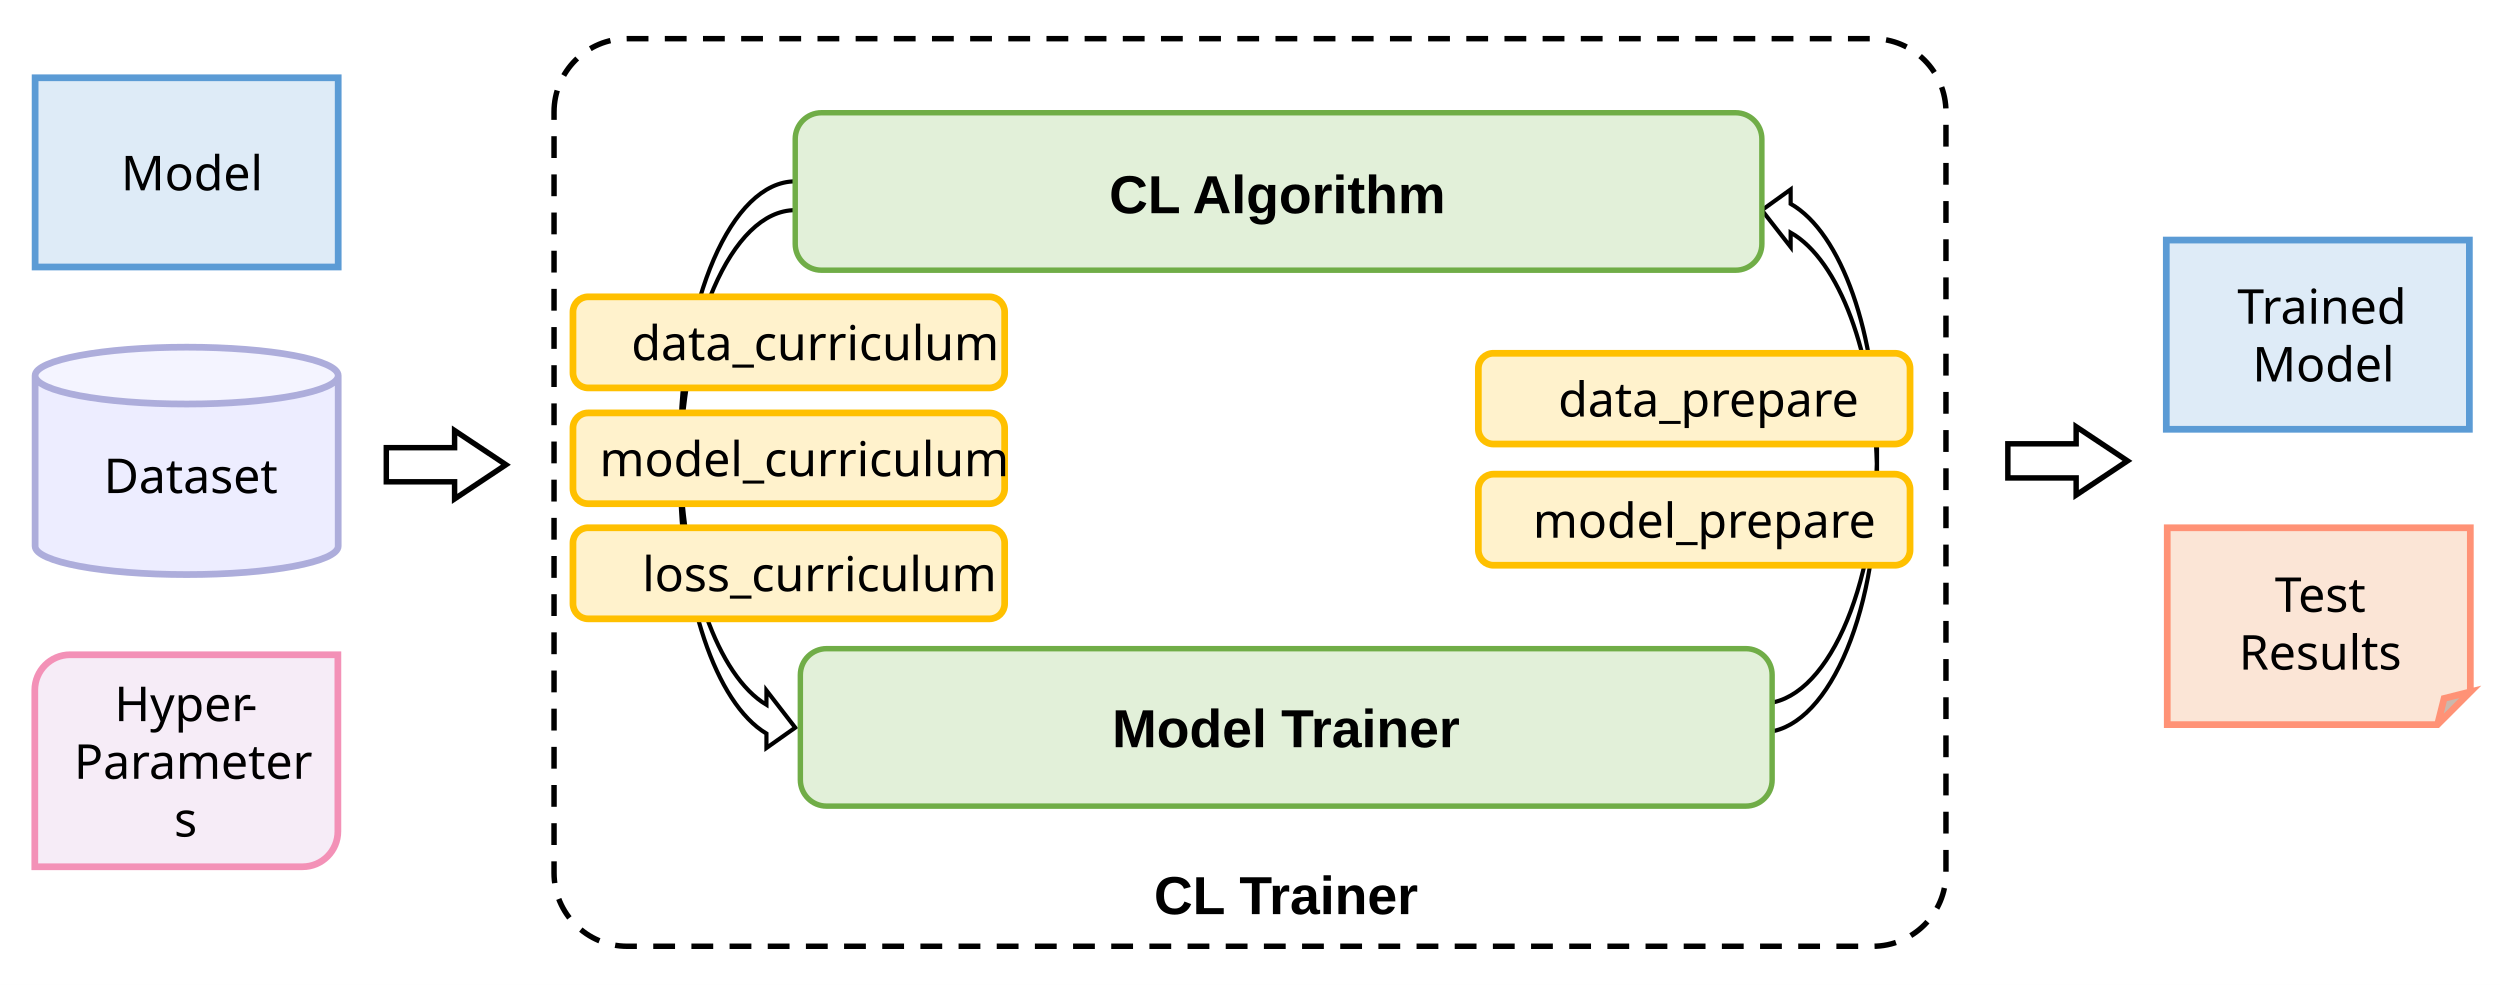
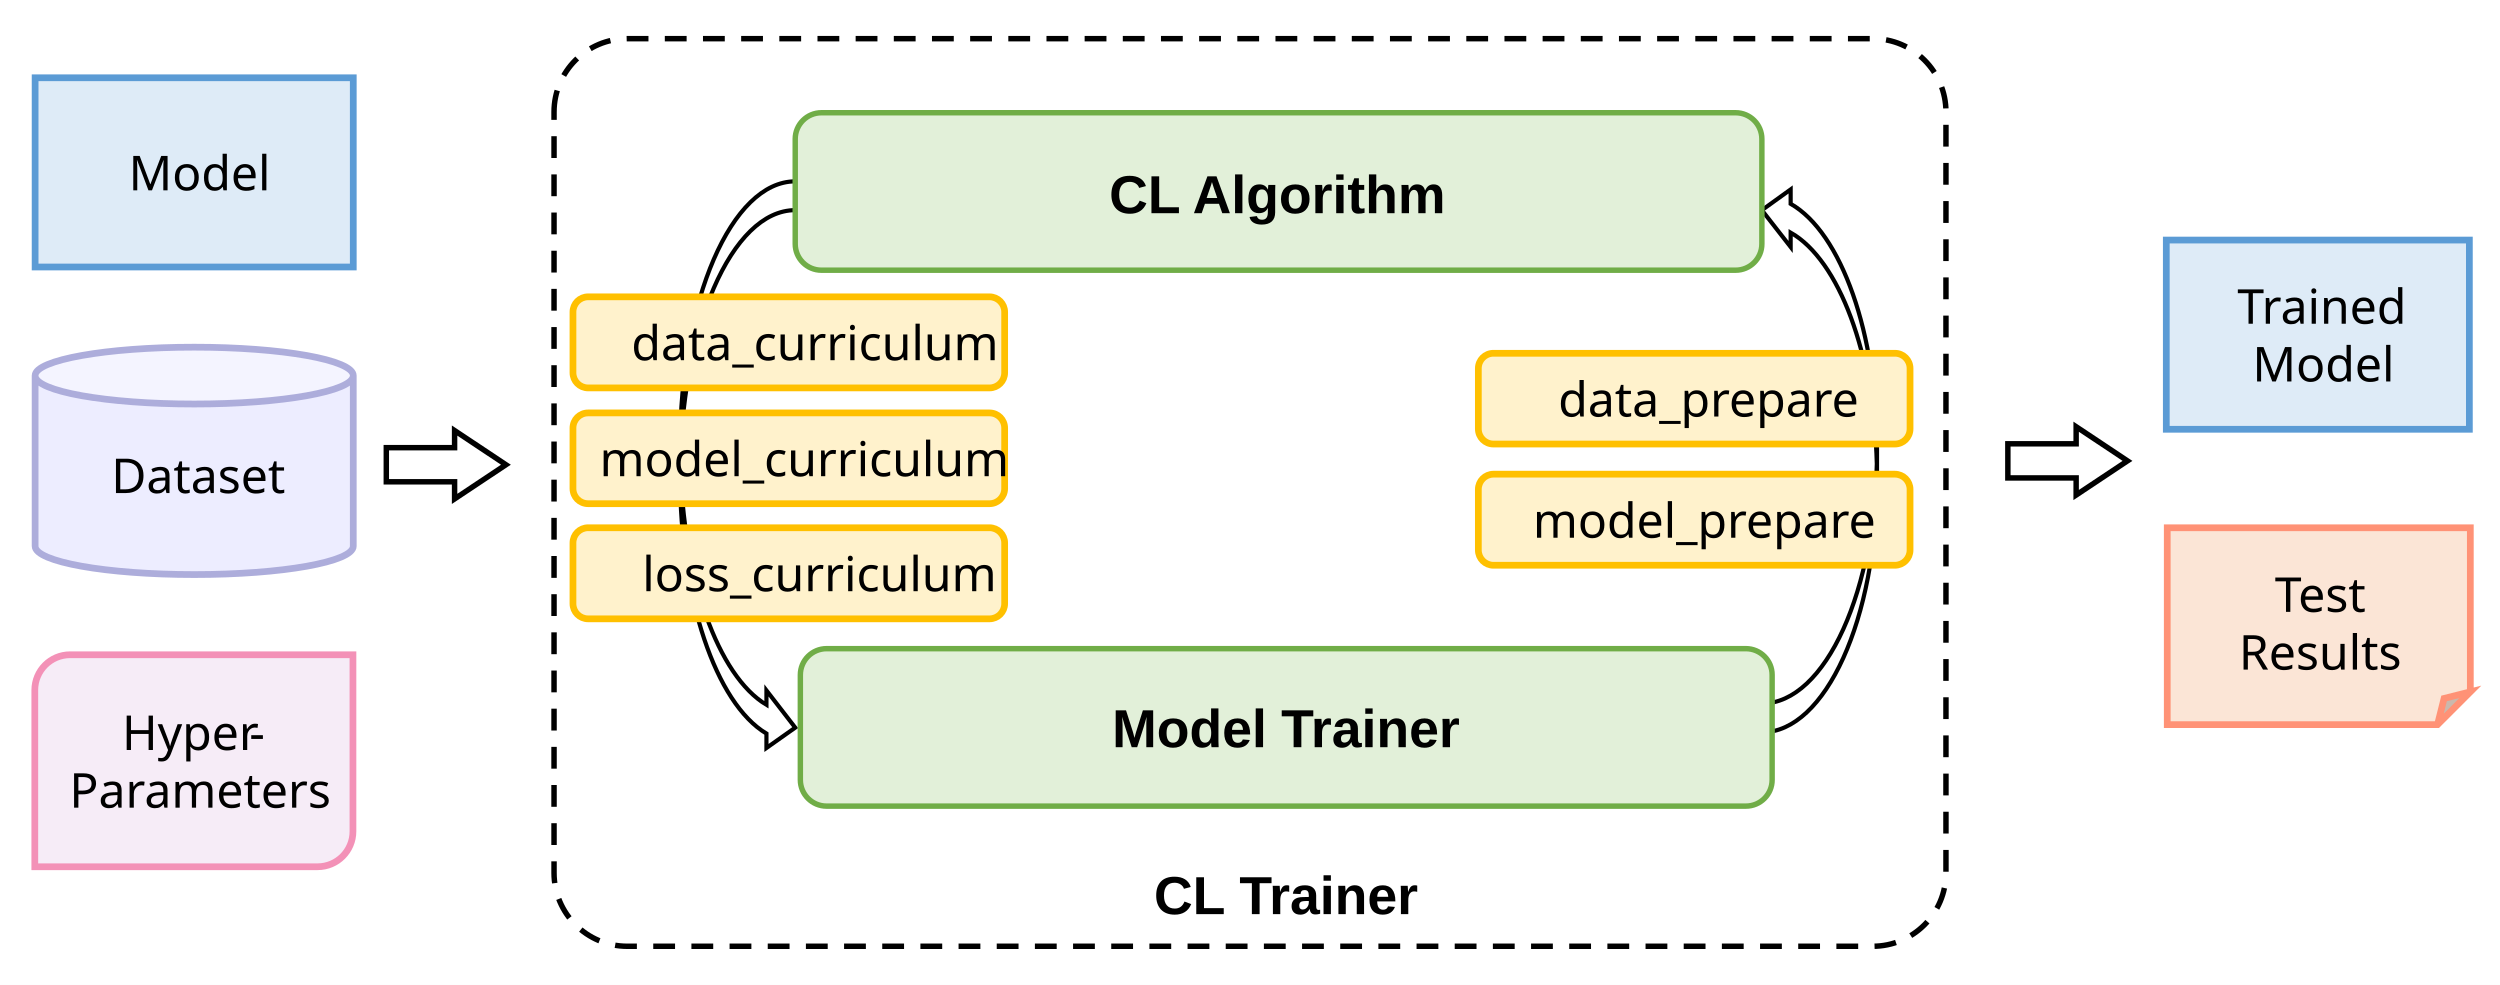
<svg xmlns="http://www.w3.org/2000/svg" viewBox="0 0 1247.2 491.36" height="491.36" width="1247.2" xml:space="preserve" id="svg2" version="1.1">
  <defs id="defs6">
    <clipPath id="clipPath18" clipPathUnits="userSpaceOnUse">
      <path style="clip-rule:evenodd" id="path16" d="M 0,6.1035e-5 H 935.4 V 368.52 H 0 Z" />
    </clipPath>
    <clipPath id="clipPath28" clipPathUnits="userSpaceOnUse">
      <path style="clip-rule:evenodd" id="path26" d="M 0,368.52 H 935.4 V -3.0518e-5 L 0,0" />
    </clipPath>
    <clipPath id="clipPath38" clipPathUnits="userSpaceOnUse">
      <path style="clip-rule:evenodd" id="path36" d="M 0,368.52 H 935.4 V 1.2207e-4 L 3.0518e-5,9.1553e-5" />
    </clipPath>
    <clipPath id="clipPath60" clipPathUnits="userSpaceOnUse">
      <path style="clip-rule:evenodd" id="path58" d="M 1.3939e-5,0 H 935.4 V 368.52 H 1.3939e-5 Z" />
    </clipPath>
    <clipPath id="clipPath78" clipPathUnits="userSpaceOnUse">
      <path style="clip-rule:evenodd" id="path76" d="M 1.3939e-5,0 H 935.4 V 368.52 H 1.3939e-5 Z" />
    </clipPath>
    <clipPath id="clipPath90" clipPathUnits="userSpaceOnUse">
      <path style="clip-rule:evenodd" id="path88" d="M 1.3939e-5,0 H 935.4 V 368.52 H 1.3939e-5 Z" />
    </clipPath>
    <clipPath id="clipPath102" clipPathUnits="userSpaceOnUse">
      <path style="clip-rule:evenodd" id="path100" d="M 1.3939e-5,0 H 935.4 V 368.52 H 1.3939e-5 Z" />
    </clipPath>
    <clipPath id="clipPath114" clipPathUnits="userSpaceOnUse">
      <path style="clip-rule:evenodd" id="path112" d="M 1.3939e-5,0 H 935.4 V 368.52 H 1.3939e-5 Z" />
    </clipPath>
    <clipPath id="clipPath126" clipPathUnits="userSpaceOnUse">
      <path style="clip-rule:evenodd" id="path124" d="M 1.3939e-5,0 H 935.4 V 368.52 H 1.3939e-5 Z" />
    </clipPath>
    <clipPath id="clipPath142" clipPathUnits="userSpaceOnUse">
      <path style="clip-rule:evenodd" id="path140" d="M 1.3939e-5,0 H 935.4 V 368.52 H 1.3939e-5 Z" />
    </clipPath>
    <clipPath id="clipPath154" clipPathUnits="userSpaceOnUse">
      <path style="clip-rule:evenodd" id="path152" d="M 1.3939e-5,0 H 935.4 V 368.52 H 1.3939e-5 Z" />
    </clipPath>
    <clipPath id="clipPath172" clipPathUnits="userSpaceOnUse">
      <path style="clip-rule:evenodd" id="path170" d="M 1.3939e-5,0 H 935.4 V 368.52 H 1.3939e-5 Z" />
    </clipPath>
    <clipPath id="clipPath184" clipPathUnits="userSpaceOnUse">
      <path style="clip-rule:evenodd" id="path182" d="M 1.3939e-5,0 H 935.4 V 368.52 H 1.3939e-5 Z" />
    </clipPath>
    <clipPath id="clipPath202" clipPathUnits="userSpaceOnUse">
      <path style="clip-rule:evenodd" id="path200" d="M 1.3939e-5,0 H 935.4 V 368.52 H 1.3939e-5 Z" />
    </clipPath>
    <clipPath id="clipPath214" clipPathUnits="userSpaceOnUse">
      <path style="clip-rule:evenodd" id="path212" d="M 1.3939e-5,0 H 935.4 V 368.52 H 1.3939e-5 Z" />
    </clipPath>
    <clipPath id="clipPath232" clipPathUnits="userSpaceOnUse">
      <path style="clip-rule:evenodd" id="path230" d="M 1.3939e-5,0 H 935.4 V 368.52 H 1.3939e-5 Z" />
    </clipPath>
    <clipPath id="clipPath248" clipPathUnits="userSpaceOnUse">
      <path style="clip-rule:evenodd" id="path246" d="M 1.3939e-5,0 H 935.4 V 368.52 H 1.3939e-5 Z" />
    </clipPath>
    <clipPath id="clipPath264" clipPathUnits="userSpaceOnUse">
      <path style="clip-rule:evenodd" id="path262" d="M 1.3939e-5,0 H 935.4 V 368.52 H 1.3939e-5 Z" />
    </clipPath>
    <clipPath id="clipPath280" clipPathUnits="userSpaceOnUse">
      <path style="clip-rule:evenodd" id="path278" d="M 1.3939e-5,0 H 935.4 V 368.52 H 1.3939e-5 Z" />
    </clipPath>
    <clipPath id="clipPath296" clipPathUnits="userSpaceOnUse">
      <path style="clip-rule:evenodd" id="path294" d="M 1.3939e-5,0 H 935.4 V 368.52 H 1.3939e-5 Z" />
    </clipPath>
    <clipPath id="clipPath312" clipPathUnits="userSpaceOnUse">
      <path style="clip-rule:evenodd" id="path310" d="M 1.3939e-5,0 H 935.4 V 368.52 H 1.3939e-5 Z" />
    </clipPath>
    <clipPath id="clipPath324" clipPathUnits="userSpaceOnUse">
      <path style="clip-rule:evenodd" id="path322" d="M 1.3939e-5,0 H 935.4 V 368.52 H 1.3939e-5 Z" />
    </clipPath>
    <clipPath id="clipPath336" clipPathUnits="userSpaceOnUse">
      <path style="clip-rule:evenodd" id="path334" d="M 1.3939e-5,0 H 935.4 V 368.52 H 1.3939e-5 Z" />
-     </clipPath>
-     <clipPath id="clipPath348" clipPathUnits="userSpaceOnUse">
-       <path style="clip-rule:evenodd" id="path346" d="M 1.3939e-5,0 H 935.4 V 368.52 H 1.3939e-5 Z" />
    </clipPath>
  </defs>
  <g transform="matrix(1.333333,0,0,-1.333333,0,491.36)" id="g10">
    <g id="g12">
      <g clip-path="url(#clipPath18)" id="g14">
        <path id="path20" style="fill:#ffffff;fill-opacity:1;fill-rule:evenodd;stroke:none" d="M 0,3.0518e-5 H 935.4 V 368.52 H 0 Z" />
      </g>
    </g>
    <g id="g22">
      <g clip-path="url(#clipPath28)" id="g24">
        <path id="path30" style="fill:none;stroke:#000000;stroke-width:1.56;stroke-linecap:butt;stroke-linejoin:miter;stroke-miterlimit:10;stroke-dasharray:none;stroke-opacity:1" d="m 702.23,194.89 c -1.06,41.26 -14.1,76.27 -32.24,86.6 v -5.39 l -10.77,13.79 10.77,7.75 v -5.38 c 19.02,-10.83 32.31,-48.67 32.31,-91.99 V 189.5 c 0,-52.47 -19.29,-95 -43.08,-95 v 10.77 c 23.79,0 43.08,42.53 43.08,95" />
      </g>
    </g>
    <g id="g32">
      <g clip-path="url(#clipPath38)" id="g34">
        <path id="path40" style="fill:none;stroke:#000000;stroke-width:1.56;stroke-linecap:butt;stroke-linejoin:miter;stroke-miterlimit:10;stroke-dasharray:none;stroke-opacity:1" d="m 254.52,195.77 c 1.02,-43.31 14.07,-80.11 32.25,-90.96 v 5.39 l 10.77,-13.93 -10.77,-7.61 v 5.385 c -19.02,11.345 -32.31,50.965 -32.31,96.345 v 10.77 c 0,54.95 19.29,99.5 43.08,99.5 v -10.77 c -23.79,0 -43.08,-44.55 -43.08,-99.5" />
      </g>
    </g>
    <g id="g42">
      <path id="path44" style="fill:none;stroke:#000000;stroke-width:2.04;stroke-linecap:butt;stroke-linejoin:miter;stroke-miterlimit:10;stroke-dasharray:8.16, 6.12;stroke-dashoffset:0;stroke-opacity:1" d="m 207.3,326.62 c 0,15.16 12.28,27.44 27.44,27.44 h 465.92 c 15.16,0 27.44,-12.28 27.44,-27.44 V 41.897 C 728.1,26.744 715.82,14.46 700.66,14.46 H 234.74 c -15.16,0 -27.44,12.284 -27.44,27.437 z" />
    </g>
    <path id="path46" style="fill:#e2f0d9;fill-opacity:1;fill-rule:evenodd;stroke:none" d="m 297.54,316.52 c 0,5.42 4.4,9.82 9.82,9.82 H 649.4 c 5.42,0 9.82,-4.4 9.82,-9.82 v -39.28 c 0,-5.42 -4.4,-9.82 -9.82,-9.82 H 307.36 c -5.42,0 -9.82,4.4 -9.82,9.82 z" />
    <path id="path48" style="fill:none;stroke:#70ad47;stroke-width:2.04;stroke-linecap:butt;stroke-linejoin:miter;stroke-miterlimit:10;stroke-dasharray:none;stroke-opacity:1" d="m 297.54,316.52 c 0,5.42 4.4,9.82 9.82,9.82 H 649.4 c 5.42,0 9.82,-4.4 9.82,-9.82 v -39.28 c 0,-5.42 -4.4,-9.82 -9.82,-9.82 H 307.36 c -5.42,0 -9.82,4.4 -9.82,9.82 z" />
-     <path id="path50" style="fill:#deebf7;fill-opacity:1;fill-rule:evenodd;stroke:none" d="m 13.14,268.62 h 113.4 v 70.8 H 13.14 Z" />
-     <path id="path52" style="fill:none;stroke:#5b9bd5;stroke-width:2.52;stroke-linecap:butt;stroke-linejoin:miter;stroke-miterlimit:10;stroke-dasharray:none;stroke-opacity:1" d="m 13.14,268.62 h 113.4 v 70.8 H 13.14 Z" />
+     <path id="path50" style="fill:#deebf7;fill-opacity:1;fill-rule:evenodd;stroke:none" d="m 13.14,268.62 h 119.04 v 70.8 H 13.14 Z" />
+     <path id="path52" style="fill:none;stroke:#5b9bd5;stroke-width:2.52;stroke-linecap:butt;stroke-linejoin:miter;stroke-miterlimit:10;stroke-dasharray:none;stroke-opacity:1" d="m 13.14,268.62 h 119.04 v 70.8 H 13.14 Z" />
    <g id="g54">
      <g clip-path="url(#clipPath60)" id="g56">
-         <text id="text64" style="font-variant:normal;font-weight:normal;font-size:18px;font-family:ArialMT;-inkscape-font-specification:ArialMT;writing-mode:lr-tb;fill:#000000;fill-opacity:1;fill-rule:nonzero;stroke:none" transform="matrix(1,0,0,-1,45.288,297.31)">
+         <text id="text64" style="font-variant:normal;font-weight:normal;font-size:18px;font-family:ArialMT;-inkscape-font-specification:ArialMT;writing-mode:lr-tb;fill:#000000;fill-opacity:1;fill-rule:nonzero;stroke:none" transform="matrix(1,0,0,-1,48.12,297.31)">
          <tspan id="tspan62" y="0" x="0 14.994 25.002 34.92 44.928">Model</tspan>
        </text>
      </g>
    </g>
-     <path id="path66" style="fill:#ededff;fill-opacity:1;fill-rule:evenodd;stroke:none" d="m 13.14,227.99 c 0,-5.88 25.385,-10.64 56.7,-10.64 31.31,0 56.7,4.76 56.7,10.64 v -63.82 c 0,-5.87 -25.39,-10.63 -56.7,-10.63 -31.315,0 -56.7,4.76 -56.7,10.63 z" />
-     <path id="path68" style="fill:#f4f4ff;fill-opacity:1;fill-rule:evenodd;stroke:none" d="m 13.14,227.99 c 0,5.87 25.385,10.63 56.7,10.63 31.31,0 56.7,-4.76 56.7,-10.63 0,-5.88 -25.39,-10.64 -56.7,-10.64 -31.315,0 -56.7,4.76 -56.7,10.64 z" />
-     <path id="path70" style="fill:none;stroke:#adaddb;stroke-width:2.52;stroke-linecap:butt;stroke-linejoin:miter;stroke-miterlimit:10;stroke-dasharray:none;stroke-opacity:1" d="m 126.54,227.99 c 0,-5.88 -25.39,-10.64 -56.7,-10.64 -31.315,0 -56.7,4.76 -56.7,10.64 0,5.87 25.385,10.63 56.7,10.63 31.31,0 56.7,-4.76 56.7,-10.63 z m 0,0 v -63.82 c 0,-5.87 -25.39,-10.63 -56.7,-10.63 -31.315,0 -56.7,4.76 -56.7,10.63 v 63.82" />
+     <path id="path66" style="fill:#ededff;fill-opacity:1;fill-rule:evenodd;stroke:none" d="m 13.14,227.99 c 0,-5.88 26.648,-10.64 59.52,-10.64 32.87,0 59.52,4.76 59.52,10.64 v -63.82 c 0,-5.87 -26.65,-10.63 -59.52,-10.63 -32.872,0 -59.52,4.76 -59.52,10.63 z" />
+     <path id="path68" style="fill:#f4f4ff;fill-opacity:1;fill-rule:evenodd;stroke:none" d="m 13.14,227.99 c 0,5.87 26.648,10.63 59.52,10.63 32.87,0 59.52,-4.76 59.52,-10.63 0,-5.88 -26.65,-10.64 -59.52,-10.64 -32.872,0 -59.52,4.76 -59.52,10.64 z" />
+     <path id="path70" style="fill:none;stroke:#adaddb;stroke-width:2.52;stroke-linecap:butt;stroke-linejoin:miter;stroke-miterlimit:10;stroke-dasharray:none;stroke-opacity:1" d="m 132.18,227.99 c 0,-5.88 -26.65,-10.64 -59.52,-10.64 -32.872,0 -59.52,4.76 -59.52,10.64 0,5.87 26.648,10.63 59.52,10.63 32.87,0 59.52,-4.76 59.52,-10.63 z m 0,0 v -63.82 c 0,-5.87 -26.65,-10.63 -59.52,-10.63 -32.872,0 -59.52,4.76 -59.52,10.63 v 63.82" />
    <g id="g72">
      <g clip-path="url(#clipPath78)" id="g74">
-         <text id="text82" style="font-variant:normal;font-weight:normal;font-size:18px;font-family:ArialMT;-inkscape-font-specification:ArialMT;writing-mode:lr-tb;fill:#000000;fill-opacity:1;fill-rule:nonzero;stroke:none" transform="matrix(1,0,0,-1,38.808,184.03)">
+         <text id="text82" style="font-variant:normal;font-weight:normal;font-size:18px;font-family:ArialMT;-inkscape-font-specification:ArialMT;writing-mode:lr-tb;fill:#000000;fill-opacity:1;fill-rule:nonzero;stroke:none" transform="matrix(1,0,0,-1,41.64,184.03)">
          <tspan id="tspan80" y="0" x="0 12.996 22.914 27.918 37.926 46.926 56.88">Dataset</tspan>
        </text>
      </g>
    </g>
    <g id="g84">
      <g clip-path="url(#clipPath90)" id="g86">
        <text id="text94" style="font-variant:normal;font-weight:bold;font-size:20.04px;font-family:Arial;-inkscape-font-specification:Arial-BoldMT;writing-mode:lr-tb;fill:#000000;fill-opacity:1;fill-rule:nonzero;stroke:none" transform="matrix(1,0,0,-1,431.78,26.496)">
          <tspan id="tspan92" y="0" x="0 14.544">CL</tspan>
        </text>
      </g>
    </g>
    <g id="g96">
      <g clip-path="url(#clipPath102)" id="g98">
        <text id="text106" style="font-variant:normal;font-weight:bold;font-size:20.04px;font-family:Arial;-inkscape-font-specification:Arial-BoldMT;writing-mode:lr-tb;fill:#000000;fill-opacity:1;fill-rule:nonzero;stroke:none" transform="matrix(1,0,0,-1,463.73,26.496)">
          <tspan id="tspan104" y="0" x="0 11.162 18.958 30.1 35.671 47.916 59.058">Trainer</tspan>
        </text>
      </g>
    </g>
    <g id="g108">
      <g clip-path="url(#clipPath114)" id="g110">
        <text id="text118" style="font-variant:normal;font-weight:bold;font-size:20.04px;font-family:Arial;-inkscape-font-specification:Arial-BoldMT;writing-mode:lr-tb;fill:#000000;fill-opacity:1;fill-rule:nonzero;stroke:none" transform="matrix(1,0,0,-1,415.01,288.74)">
          <tspan id="tspan116" y="0" x="0 14.544">CL</tspan>
        </text>
      </g>
    </g>
    <g id="g120">
      <g clip-path="url(#clipPath126)" id="g122">
        <text id="text130" style="font-variant:normal;font-weight:bold;font-size:20.04px;font-family:Arial;-inkscape-font-specification:Arial-BoldMT;writing-mode:lr-tb;fill:#000000;fill-opacity:1;fill-rule:nonzero;stroke:none" transform="matrix(1,0,0,-1,446.23,288.74)">
          <tspan id="tspan128" y="0" x="0 14.469 20.04 32.284 44.529 52.324 57.896 64.569 76.813">Algorithm</tspan>
        </text>
      </g>
    </g>
    <path id="path132" style="fill:#e2f0d9;fill-opacity:1;fill-rule:evenodd;stroke:none" d="m 299.46,116 c 0,5.42 4.4,9.82 9.82,9.82 h 343.96 c 5.42,0 9.82,-4.4 9.82,-9.82 V 76.72 c 0,-5.423 -4.4,-9.82 -9.82,-9.82 H 309.28 c -5.42,0 -9.82,4.397 -9.82,9.82 z" />
    <path id="path134" style="fill:none;stroke:#70ad47;stroke-width:2.04;stroke-linecap:butt;stroke-linejoin:miter;stroke-miterlimit:10;stroke-dasharray:none;stroke-opacity:1" d="m 299.46,116 c 0,5.42 4.4,9.82 9.82,9.82 h 343.96 c 5.42,0 9.82,-4.4 9.82,-9.82 V 76.72 c 0,-5.423 -4.4,-9.82 -9.82,-9.82 H 309.28 c -5.42,0 -9.82,4.397 -9.82,9.82 z" />
    <g id="g136">
      <g clip-path="url(#clipPath142)" id="g138">
        <text id="text146" style="font-variant:normal;font-weight:bold;font-size:20.04px;font-family:Arial;-inkscape-font-specification:Arial-BoldMT;writing-mode:lr-tb;fill:#000000;fill-opacity:1;fill-rule:nonzero;stroke:none" transform="matrix(1,0,0,-1,416.11,88.944)">
          <tspan id="tspan144" y="0" x="0 16.693 28.938 41.182 52.324">Model</tspan>
        </text>
      </g>
    </g>
    <g id="g148">
      <g clip-path="url(#clipPath154)" id="g150">
        <text id="text158" style="font-variant:normal;font-weight:bold;font-size:20.04px;font-family:Arial;-inkscape-font-specification:Arial-BoldMT;writing-mode:lr-tb;fill:#000000;fill-opacity:1;fill-rule:nonzero;stroke:none" transform="matrix(1,0,0,-1,479.35,88.944)">
          <tspan id="tspan156" y="0" x="0 11.162 18.958 30.1 35.671 47.916 59.058">Trainer</tspan>
        </text>
      </g>
    </g>
    <path id="path160" style="fill:none;stroke:#000000;stroke-width:2.04;stroke-linecap:butt;stroke-linejoin:miter;stroke-miterlimit:10;stroke-dasharray:none;stroke-opacity:1" d="m 144.54,201.03 h 25.55 v 6.39 l 19.21,-12.78 -19.21,-12.78 v 6.39 h -25.55 z" />
    <path id="path162" style="fill:#deebf7;fill-opacity:1;fill-rule:evenodd;stroke:none" d="m 810.54,207.9 h 113.4 v 70.8 h -113.4 z" />
    <path id="path164" style="fill:none;stroke:#5b9bd5;stroke-width:2.52;stroke-linecap:butt;stroke-linejoin:miter;stroke-miterlimit:10;stroke-dasharray:none;stroke-opacity:1" d="m 810.54,207.9 h 113.4 v 70.8 h -113.4 z" />
    <g id="g166">
      <g clip-path="url(#clipPath172)" id="g168">
        <text id="text176" style="font-variant:normal;font-weight:normal;font-size:18px;font-family:ArialMT;-inkscape-font-specification:ArialMT;writing-mode:lr-tb;fill:#000000;fill-opacity:1;fill-rule:nonzero;stroke:none" transform="matrix(1,0,0,-1,837.12,247.39)">
          <tspan id="tspan174" y="0" x="0 10.44 16.434 26.442 30.366 40.374 50.292">Trained</tspan>
        </text>
      </g>
    </g>
    <g id="g178">
      <g clip-path="url(#clipPath184)" id="g180">
        <text id="text188" style="font-variant:normal;font-weight:normal;font-size:18.024px;font-family:ArialMT;-inkscape-font-specification:ArialMT;writing-mode:lr-tb;fill:#000000;fill-opacity:1;fill-rule:nonzero;stroke:none" transform="matrix(1,0,0,-1,842.76,225.79)">
          <tspan id="tspan186" y="0" x="0 15.014 24.963 34.931 44.898">Model</tspan>
        </text>
      </g>
    </g>
    <path id="path190" style="fill:#fbe5d6;fill-opacity:1;fill-rule:evenodd;stroke:none" d="m 810.9,171.06 h 113.4 v -61.4 L 912.02,97.38 H 810.9 Z" />
    <path id="path192" style="fill:#cab8ac;fill-opacity:1;fill-rule:evenodd;stroke:none" d="m 912.02,97.38 2.46,9.82 9.82,2.46 z" />
    <path id="path194" style="fill:none;stroke:#ff9276;stroke-width:2.52;stroke-linecap:butt;stroke-linejoin:miter;stroke-miterlimit:10;stroke-dasharray:none;stroke-opacity:1" d="m 912.02,97.38 2.46,9.82 9.82,2.46 -12.28,-12.28 H 810.9 v 73.68 h 113.4 v -61.4" />
    <g id="g196">
      <g clip-path="url(#clipPath202)" id="g198">
        <text id="text206" style="font-variant:normal;font-weight:normal;font-size:18px;font-family:ArialMT;-inkscape-font-specification:ArialMT;writing-mode:lr-tb;fill:#000000;fill-opacity:1;fill-rule:nonzero;stroke:none" transform="matrix(1,0,0,-1,851.14,139.58)">
          <tspan id="tspan204" y="0" x="0 9.126 19.134 28.134">Test</tspan>
        </text>
      </g>
    </g>
    <g id="g208">
      <g clip-path="url(#clipPath214)" id="g210">
        <text id="text218" style="font-variant:normal;font-weight:normal;font-size:18px;font-family:ArialMT;-inkscape-font-specification:ArialMT;writing-mode:lr-tb;fill:#000000;fill-opacity:1;fill-rule:nonzero;stroke:none" transform="matrix(1,0,0,-1,837.7,117.98)">
          <tspan id="tspan216" y="0" x="0 12.996 22.914 31.914 41.922 45.828 50.832">Results</tspan>
        </text>
      </g>
    </g>
    <path id="path220" style="fill:none;stroke:#000000;stroke-width:2.04;stroke-linecap:butt;stroke-linejoin:miter;stroke-miterlimit:10;stroke-dasharray:none;stroke-opacity:1" d="m 751.26,202.47 h 25.55 v 6.39 l 19.21,-12.78 -19.21,-12.78 v 6.39 h -25.55 z" />
    <path id="path222" style="fill:#fff2cc;fill-opacity:1;fill-rule:evenodd;stroke:none" d="m 214.38,251.78 c 0,3.14 2.54,5.68 5.68,5.68 h 150.16 c 3.14,0 5.68,-2.54 5.68,-5.68 v -22.72 c 0,-3.14 -2.54,-5.68 -5.68,-5.68 H 220.06 c -3.14,0 -5.68,2.54 -5.68,5.68 z" />
    <path id="path224" style="fill:none;stroke:#ffc000;stroke-width:2.52;stroke-linecap:butt;stroke-linejoin:miter;stroke-miterlimit:10;stroke-dasharray:none;stroke-opacity:1" d="m 214.38,251.78 c 0,3.14 2.54,5.68 5.68,5.68 h 150.16 c 3.14,0 5.68,-2.54 5.68,-5.68 v -22.72 c 0,-3.14 -2.54,-5.68 -5.68,-5.68 H 220.06 c -3.14,0 -5.68,2.54 -5.68,5.68 z" />
    <g id="g226">
      <g clip-path="url(#clipPath232)" id="g228">
-         <text id="text236" style="font-variant:normal;font-weight:normal;font-size:18.024px;font-family:ArialMT;-inkscape-font-specification:ArialMT;writing-mode:lr-tb;fill:#000000;fill-opacity:1;fill-rule:nonzero;stroke:none" transform="matrix(1,0,0,-1,236.23,233.74)">
-           <tspan id="tspan234" y="0" x="0 9.967 19.935 24.945 34.967 44.898 53.91 63.859 69.861 75.863 79.864 88.822 98.79 102.791 112.704">data_curriculum</tspan>
+         <text id="text236" style="font-variant:normal;font-weight:normal;font-size:18px;font-family:ArialMT;-inkscape-font-specification:ArialMT;writing-mode:lr-tb;fill:#000000;fill-opacity:1;fill-rule:nonzero;stroke:none" transform="matrix(1,0,0,-1,236.23,233.74)">
+           <tspan id="tspan234" y="0" x="0 10.008 19.926 24.93 34.938 44.892 53.892 63.9 69.894 75.888 79.812 88.812 98.82 102.726 112.734">data_curriculum</tspan>
        </text>
      </g>
    </g>
    <path id="path238" style="fill:#fff2cc;fill-opacity:1;fill-rule:evenodd;stroke:none" d="m 214.38,208.36 c 0,3.13 2.53,5.66 5.66,5.66 h 150.2 c 3.13,0 5.66,-2.53 5.66,-5.66 v -22.64 c 0,-3.13 -2.53,-5.66 -5.66,-5.66 h -150.2 c -3.13,0 -5.66,2.53 -5.66,5.66 z" />
    <path id="path240" style="fill:none;stroke:#ffc000;stroke-width:2.52;stroke-linecap:butt;stroke-linejoin:miter;stroke-miterlimit:10;stroke-dasharray:none;stroke-opacity:1" d="m 214.38,208.36 c 0,3.13 2.53,5.66 5.66,5.66 h 150.2 c 3.13,0 5.66,-2.53 5.66,-5.66 v -22.64 c 0,-3.13 -2.53,-5.66 -5.66,-5.66 h -150.2 c -3.13,0 -5.66,2.53 -5.66,5.66 z" />
    <g id="g242">
      <g clip-path="url(#clipPath248)" id="g244">
        <text id="text252" style="font-variant:normal;font-weight:normal;font-size:18px;font-family:ArialMT;-inkscape-font-specification:ArialMT;writing-mode:lr-tb;fill:#000000;fill-opacity:1;fill-rule:nonzero;stroke:none" transform="matrix(1,0,0,-1,224.33,190.34)">
-           <tspan id="tspan250" y="0" x="0 14.994 25.002 35.01 45.018 48.942 58.95 67.95 77.958 83.952 89.946 93.942 102.942 112.95 116.856 126.864">model_curriculum</tspan>
+           <tspan id="tspan250" y="0" x="0 14.994 25.002 34.938 44.946 48.852 58.86 67.86 77.778 83.772 89.766 93.762 102.762 112.698 116.694 126.612">model_curriculum</tspan>
        </text>
      </g>
    </g>
    <path id="path254" style="fill:#fff2cc;fill-opacity:1;fill-rule:evenodd;stroke:none" d="m 214.38,165.38 c 0,3.14 2.54,5.68 5.68,5.68 h 150.16 c 3.14,0 5.68,-2.54 5.68,-5.68 v -22.72 c 0,-3.14 -2.54,-5.68 -5.68,-5.68 H 220.06 c -3.14,0 -5.68,2.54 -5.68,5.68 z" />
    <path id="path256" style="fill:none;stroke:#ffc000;stroke-width:2.52;stroke-linecap:butt;stroke-linejoin:miter;stroke-miterlimit:10;stroke-dasharray:none;stroke-opacity:1" d="m 214.38,165.38 c 0,3.14 2.54,5.68 5.68,5.68 h 150.16 c 3.14,0 5.68,-2.54 5.68,-5.68 v -22.72 c 0,-3.14 -2.54,-5.68 -5.68,-5.68 H 220.06 c -3.14,0 -5.68,2.54 -5.68,5.68 z" />
    <g id="g258">
      <g clip-path="url(#clipPath264)" id="g260">
        <text id="text268" style="font-variant:normal;font-weight:normal;font-size:18.024px;font-family:ArialMT;-inkscape-font-specification:ArialMT;writing-mode:lr-tb;fill:#000000;fill-opacity:1;fill-rule:nonzero;stroke:none" transform="matrix(1,0,0,-1,240.31,147.31)">
          <tspan id="tspan266" y="0" x="0 4.001 13.915 22.927 31.939 41.87 50.882 60.831 66.833 72.835 76.836 85.794 95.762 99.763 109.676">loss_curriculum</tspan>
        </text>
      </g>
    </g>
    <path id="path270" style="fill:#fff2cc;fill-opacity:1;fill-rule:evenodd;stroke:none" d="m 553.14,230.68 c 0,3.13 2.53,5.66 5.66,5.66 H 709 c 3.13,0 5.66,-2.53 5.66,-5.66 v -22.64 c 0,-3.13 -2.53,-5.66 -5.66,-5.66 H 558.8 c -3.13,0 -5.66,2.53 -5.66,5.66 z" />
    <path id="path272" style="fill:none;stroke:#ffc000;stroke-width:2.52;stroke-linecap:butt;stroke-linejoin:miter;stroke-miterlimit:10;stroke-dasharray:none;stroke-opacity:1" d="m 553.14,230.68 c 0,3.13 2.53,5.66 5.66,5.66 H 709 c 3.13,0 5.66,-2.53 5.66,-5.66 v -22.64 c 0,-3.13 -2.53,-5.66 -5.66,-5.66 H 558.8 c -3.13,0 -5.66,2.53 -5.66,5.66 z" />
    <g id="g274">
      <g clip-path="url(#clipPath280)" id="g276">
        <text id="text284" style="font-variant:normal;font-weight:normal;font-size:18px;font-family:ArialMT;-inkscape-font-specification:ArialMT;writing-mode:lr-tb;fill:#000000;fill-opacity:1;fill-rule:nonzero;stroke:none" transform="matrix(1,0,0,-1,583.03,212.66)">
          <tspan id="tspan282" y="0" x="0 10.008 19.926 24.93 34.938 44.892 54.9 60.894 70.812 80.82 90.738 96.732">data_prepare</tspan>
        </text>
      </g>
    </g>
    <path id="path286" style="fill:#fff2cc;fill-opacity:1;fill-rule:evenodd;stroke:none" d="m 553.14,185.42 c 0,3.14 2.54,5.68 5.68,5.68 h 150.16 c 3.14,0 5.68,-2.54 5.68,-5.68 V 162.7 c 0,-3.14 -2.54,-5.68 -5.68,-5.68 H 558.82 c -3.14,0 -5.68,2.54 -5.68,5.68 z" />
    <path id="path288" style="fill:none;stroke:#ffc000;stroke-width:2.52;stroke-linecap:butt;stroke-linejoin:miter;stroke-miterlimit:10;stroke-dasharray:none;stroke-opacity:1" d="m 553.14,185.42 c 0,3.14 2.54,5.68 5.68,5.68 h 150.16 c 3.14,0 5.68,-2.54 5.68,-5.68 V 162.7 c 0,-3.14 -2.54,-5.68 -5.68,-5.68 H 558.82 c -3.14,0 -5.68,2.54 -5.68,5.68 z" />
    <g id="g290">
      <g clip-path="url(#clipPath296)" id="g292">
        <text id="text300" style="font-variant:normal;font-weight:normal;font-size:18px;font-family:ArialMT;-inkscape-font-specification:ArialMT;writing-mode:lr-tb;fill:#000000;fill-opacity:1;fill-rule:nonzero;stroke:none" transform="matrix(1,0,0,-1,573.55,167.33)">
          <tspan id="tspan298" y="0" x="0 14.994 25.002 34.92 44.928 48.834 58.842 68.76 74.754 84.762 94.68 104.688 110.682">model_prepare</tspan>
        </text>
      </g>
    </g>
-     <path id="path302" style="fill:#f6ecf7;fill-opacity:1;fill-rule:evenodd;stroke:none" d="m 26.24,123.54 h 100.18 v -66.1 c 0,-7.301 -5.92,-13.22 -13.22,-13.22 H 13.02 v 66.1 c 0,7.3 5.919,13.22 13.22,13.22 z" />
-     <path id="path304" style="fill:none;stroke:#f391b7;stroke-width:2.52;stroke-linecap:butt;stroke-linejoin:miter;stroke-miterlimit:10;stroke-dasharray:none;stroke-opacity:1" d="m 26.24,123.54 h 100.18 v -66.1 c 0,-7.301 -5.92,-13.22 -13.22,-13.22 H 13.02 v 66.1 c 0,7.3 5.919,13.22 13.22,13.22 z" />
+     <path id="path302" style="fill:#f6ecf7;fill-opacity:1;fill-rule:evenodd;stroke:none" d="m 26.24,123.54 h 105.82 v -66.1 c 0,-7.301 -5.92,-13.22 -13.22,-13.22 H 13.02 v 66.1 c 0,7.3 5.919,13.22 13.22,13.22 z" />
+     <path id="path304" style="fill:none;stroke:#f391b7;stroke-width:2.52;stroke-linecap:butt;stroke-linejoin:miter;stroke-miterlimit:10;stroke-dasharray:none;stroke-opacity:1" d="m 26.24,123.54 h 105.82 v -66.1 c 0,-7.301 -5.92,-13.22 -13.22,-13.22 H 13.02 v 66.1 c 0,7.3 5.919,13.22 13.22,13.22 z" />
    <g id="g306">
      <g clip-path="url(#clipPath312)" id="g308">
-         <text id="text316" style="font-variant:normal;font-weight:normal;font-size:18px;font-family:ArialMT;-inkscape-font-specification:ArialMT;writing-mode:lr-tb;fill:#000000;fill-opacity:1;fill-rule:nonzero;stroke:none" transform="matrix(1,0,0,-1,42.816,98.712)">
+         <text id="text316" style="font-variant:normal;font-weight:normal;font-size:18px;font-family:ArialMT;-inkscape-font-specification:ArialMT;writing-mode:lr-tb;fill:#000000;fill-opacity:1;fill-rule:nonzero;stroke:none" transform="matrix(1,0,0,-1,45.648,87.912)">
          <tspan id="tspan314" y="0" x="0 12.996 21.726 31.734 41.652">Hyper</tspan>
        </text>
      </g>
    </g>
    <g id="g318">
      <g clip-path="url(#clipPath324)" id="g320">
-         <text id="text328" style="font-variant:normal;font-weight:normal;font-size:18px;font-family:ArialMT;-inkscape-font-specification:ArialMT;writing-mode:lr-tb;fill:#000000;fill-opacity:1;fill-rule:nonzero;stroke:none" transform="matrix(1,0,0,-1,90.456,98.712)">
+         <text id="text328" style="font-variant:normal;font-weight:normal;font-size:18px;font-family:ArialMT;-inkscape-font-specification:ArialMT;writing-mode:lr-tb;fill:#000000;fill-opacity:1;fill-rule:nonzero;stroke:none" transform="matrix(1,0,0,-1,93.288,87.912)">
          <tspan id="tspan326" y="0" x="0">-</tspan>
        </text>
      </g>
    </g>
    <g id="g330">
      <g clip-path="url(#clipPath336)" id="g332">
-         <text id="text340" style="font-variant:normal;font-weight:normal;font-size:18px;font-family:ArialMT;-inkscape-font-specification:ArialMT;writing-mode:lr-tb;fill:#000000;fill-opacity:1;fill-rule:nonzero;stroke:none" transform="matrix(1,0,0,-1,27.696,77.112)">
-           <tspan id="tspan338" y="0" x="0 12.006 21.96 27.954 37.962 52.956 62.874 67.878 77.886">Parameter</tspan>
-         </text>
-       </g>
-     </g>
-     <g id="g342">
-       <g clip-path="url(#clipPath348)" id="g344">
-         <text id="text352" style="font-variant:normal;font-weight:normal;font-size:18px;font-family:ArialMT;-inkscape-font-specification:ArialMT;writing-mode:lr-tb;fill:#000000;fill-opacity:1;fill-rule:nonzero;stroke:none" transform="matrix(1,0,0,-1,65.136,55.512)">
-           <tspan id="tspan350" y="0" x="0">s</tspan>
+         <text id="text340" style="font-variant:normal;font-weight:normal;font-size:18px;font-family:ArialMT;-inkscape-font-specification:ArialMT;writing-mode:lr-tb;fill:#000000;fill-opacity:1;fill-rule:nonzero;stroke:none" transform="matrix(1,0,0,-1,25.968,66.312)">
+           <tspan id="tspan338" y="0" x="0 12.006 21.96 27.954 37.962 52.956 62.874 67.878 77.886 83.88">Parameters</tspan>
        </text>
      </g>
    </g>
  </g>
</svg>
